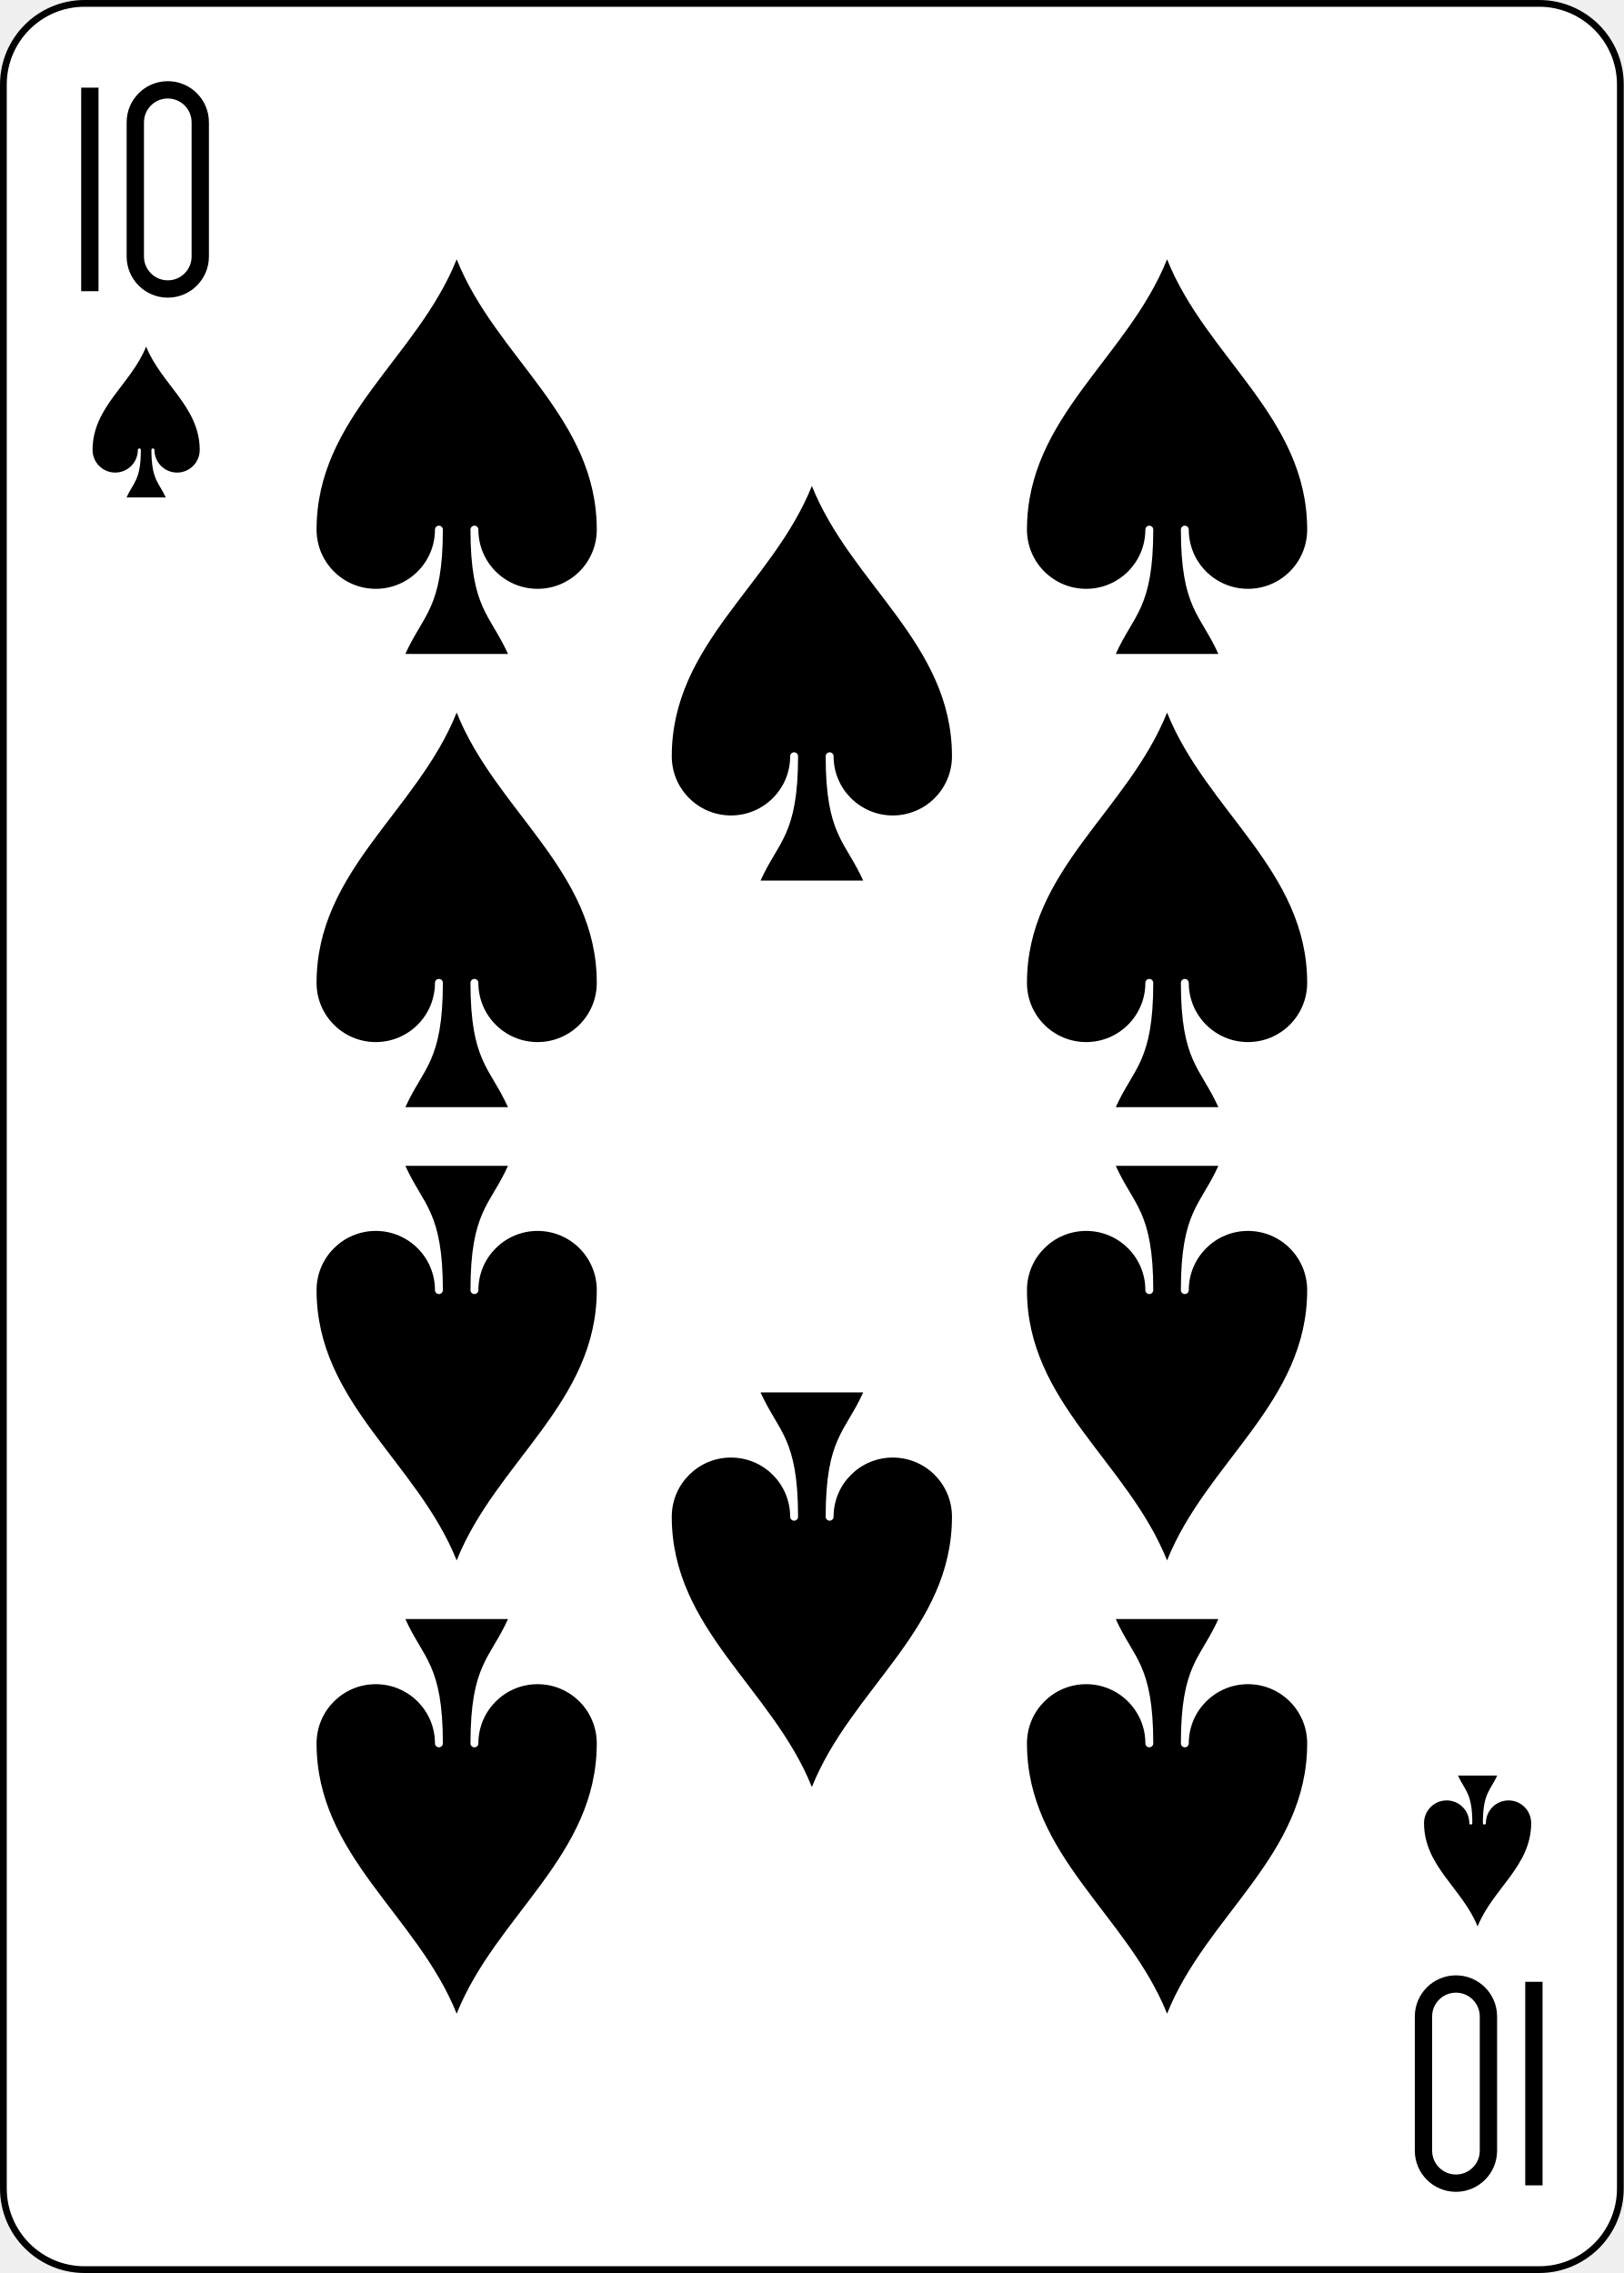
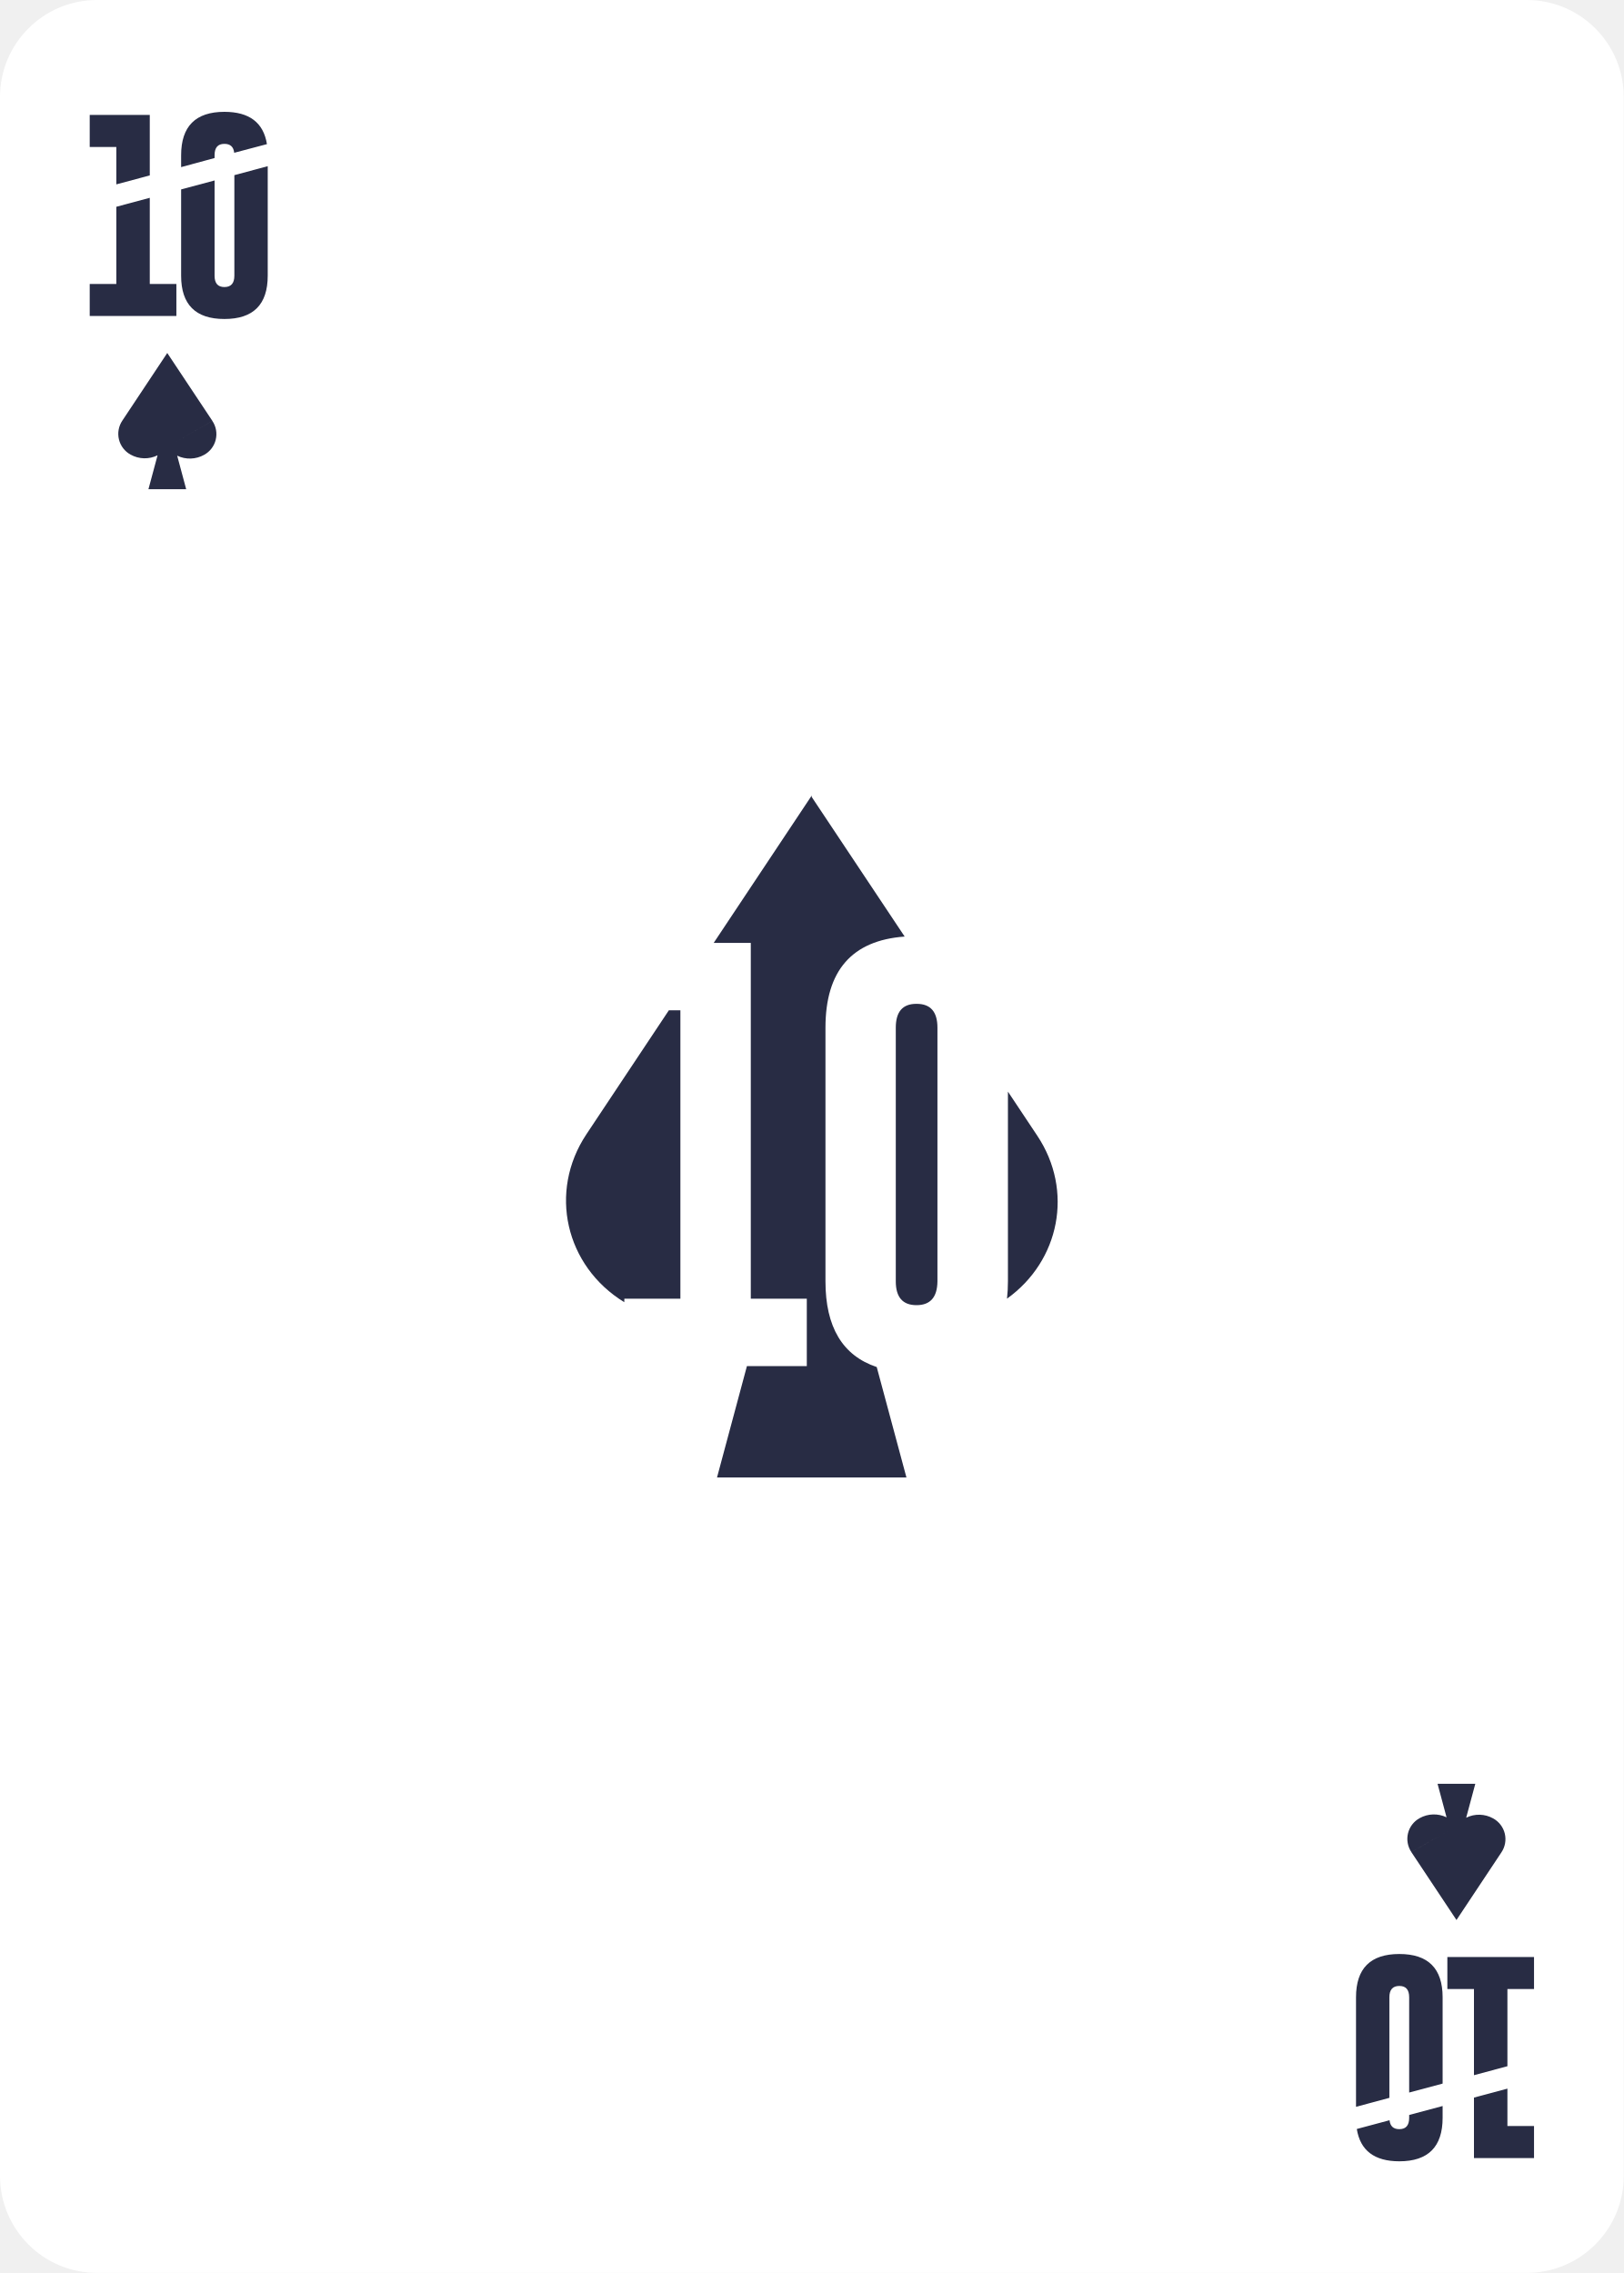
- <svg xmlns="http://www.w3.org/2000/svg" xmlns:xlink="http://www.w3.org/1999/xlink" width="2.5in" height="3.5in" viewBox="-120 -168 240 336" preserveAspectRatio="none" class="card" face="TS">
-   <symbol id="S" viewBox="-600 -600 1200 1200" preserveAspectRatio="xMinYMid">
-     <path d="M0 -500C100 -250 355 -100 355 185A150 150 0 0 1 55 185A10 10 0 0 0 35 185C35 385 85 400 130 500L-130 500C-85 400 -35 385 -35 185A10 10 0 0 0 -55 185A150 150 0 0 1 -355 185C-355 -100 -100 -250 0 -500Z" fill="black" />
-   </symbol>
-   <symbol id="ST" viewBox="-500 -500 1000 1000" preserveAspectRatio="xMinYMid">
-     <path d="M-260 430L-260 -430M-50 0L-50 -310A150 150 0 0 1 250 -310L250 310A150 150 0 0 1 -50 310Z" stroke="black" stroke-width="80" stroke-linecap="square" stroke-miterlimit="1.5" fill="none" />
-   </symbol>
-   <rect width="239" height="335" x="-119.5" y="-167.5" rx="12" ry="12" fill="white" stroke="black" />
-   <use xlink:href="#ST" height="32" width="32" x="-114.4" y="-156" />
-   <use xlink:href="#S" height="26.769" width="26.769" x="-111.784" y="-119" />
-   <use xlink:href="#S" height="70" width="70" x="-87.501" y="-135.501" />
-   <use xlink:href="#S" height="70" width="70" x="17.501" y="-135.501" />
-   <use xlink:href="#S" height="70" width="70" x="-87.501" y="-68.5" />
-   <use xlink:href="#S" height="70" width="70" x="17.501" y="-68.5" />
-   <use xlink:href="#S" height="70" width="70" x="-35" y="-102" />
-   <g transform="rotate(180)">
-     <use xlink:href="#ST" height="32" width="32" x="-114.4" y="-156" />
-     <use xlink:href="#S" height="26.769" width="26.769" x="-111.784" y="-119" />
-     <use xlink:href="#S" height="70" width="70" x="-87.501" y="-135.501" />
-     <use xlink:href="#S" height="70" width="70" x="17.501" y="-135.501" />
-     <use xlink:href="#S" height="70" width="70" x="-87.501" y="-68.5" />
-     <use xlink:href="#S" height="70" width="70" x="17.501" y="-68.5" />
-     <use xlink:href="#S" height="70" width="70" x="-35" y="-102" />
+ <svg xmlns="http://www.w3.org/2000/svg" viewBox="0 0 750 1050">
+   <defs>
+     <style>.cls-1{fill:none;}.cls-2{fill:#fff;}.cls-3{fill:#282c44;}.cls-4{clip-path:url(#clip-path);}</style>
+     <clipPath id="clip-path">
+       <rect class="cls-1" x="-36" y="-36" width="822" height="1122" />
+     </clipPath>
+   </defs>
+   <g id="Ebene_2" data-name="Ebene 2">
+     <rect class="cls-2" width="750" height="1049.95" rx="44.82" />
+   </g>
+   <g id="Ebene_1_Kopie_2" data-name="Ebene 1 Kopie 2">
+     <path class="cls-3" d="M288.39,599.92h25.88V466.71h-5.33L270.84,524l0,0c-17.62,26.52-9.73,60.85,17.51,77.54Z" />
+     <path class="cls-3" d="M433,591.91V474.72q0-11-9.57-11h-.2q-9.47,0-9.47,11V591.91q0,11,9.57,11T433,591.91Z" />
+     <path class="cls-3" d="M381.28,591.91V474.72q0-39.42,36.58-42.08l-42.93-64.48v-.66l-45.27,68.06h17.13V599.92h25.87v31.15H345L331.19,682.5h87.49l-13.72-51Q381.28,623.56,381.28,591.91Z" />
+     <path class="cls-3" d="M479.13,524.66l-13.57-20.39v87.64a72,72,0,0,1-.43,8C489.48,582.46,496,550,479.13,524.66Z" />
+     <g class="cls-4">
+       <path class="cls-3" d="M98.12,194.43,80.31,204.65h0L98.1,194.43l-20.8-31.3V163L56.51,194.3h0A10.92,10.92,0,0,0,60.31,210a13.34,13.34,0,0,0,12.47.32L68.56,226H86l-4.16-15.5a13.49,13.49,0,0,0,12.43-.38,10.91,10.91,0,0,0,3.81-15.69" />
+       <path class="cls-3" d="M651.88,855.57l17.81-10.22h0L651.9,855.57l20.8,31.3V887l20.79-31.3h0a10.92,10.92,0,0,0-3.8-15.69,13.34,13.34,0,0,0-12.47-.32L681.44,824H664l4.16,15.5a13.49,13.49,0,0,0-12.43.38,10.91,10.91,0,0,0-3.81,15.69" />
+     </g>
+     <polygon class="cls-3" points="53.73 85.17 69.18 81.03 69.18 53.1 41.44 53.1 41.44 67.89 53.73 67.89 53.73 85.17" />
+     <polygon class="cls-3" points="69.18 91.38 53.73 95.52 53.73 131.17 41.44 131.17 41.44 145.96 81.47 145.96 81.47 131.17 69.18 131.17 69.18 91.38" />
+     <polygon class="cls-3" points="680.82 958.62 696.27 954.48 696.27 918.83 708.56 918.83 708.56 904.04 668.53 904.04 668.53 918.83 680.82 918.83 680.82 958.62" />
+     <polygon class="cls-3" points="696.27 964.83 680.82 968.97 680.82 996.9 708.56 996.9 708.56 982.11 696.27 982.11 696.27 964.83" />
+     <path class="cls-3" d="M99.11,73V71.7c0-3.5,1.5-5.24,4.5-5.24h.09c2.69,0,4.18,1.38,4.48,4.12l15.12-4q-2.4-14.91-19.64-14.92-20,0-20,20.09v5.45Z" />
+     <path class="cls-3" d="M108.25,80.91v46.45c0,3.5-1.53,5.24-4.59,5.24s-4.55-1.74-4.55-5.24v-44L83.66,87.5v39.86q0,20,20,20t20-20V76.77Z" />
+     <path class="cls-3" d="M641.75,969.09V922.64c0-3.5,1.53-5.24,4.59-5.24s4.55,1.74,4.55,5.24v44l15.45-4.14V922.64q0-20-20-20t-20,20v50.59Z" />
+     <path class="cls-3" d="M650.89,977v1.31c0,3.5-1.5,5.24-4.5,5.24h-.09c-2.69,0-4.18-1.38-4.48-4.12l-15.12,4.05q2.4,14.91,19.64,14.92,20,0,20-20.09v-5.45Z" />
  </g>
</svg>
